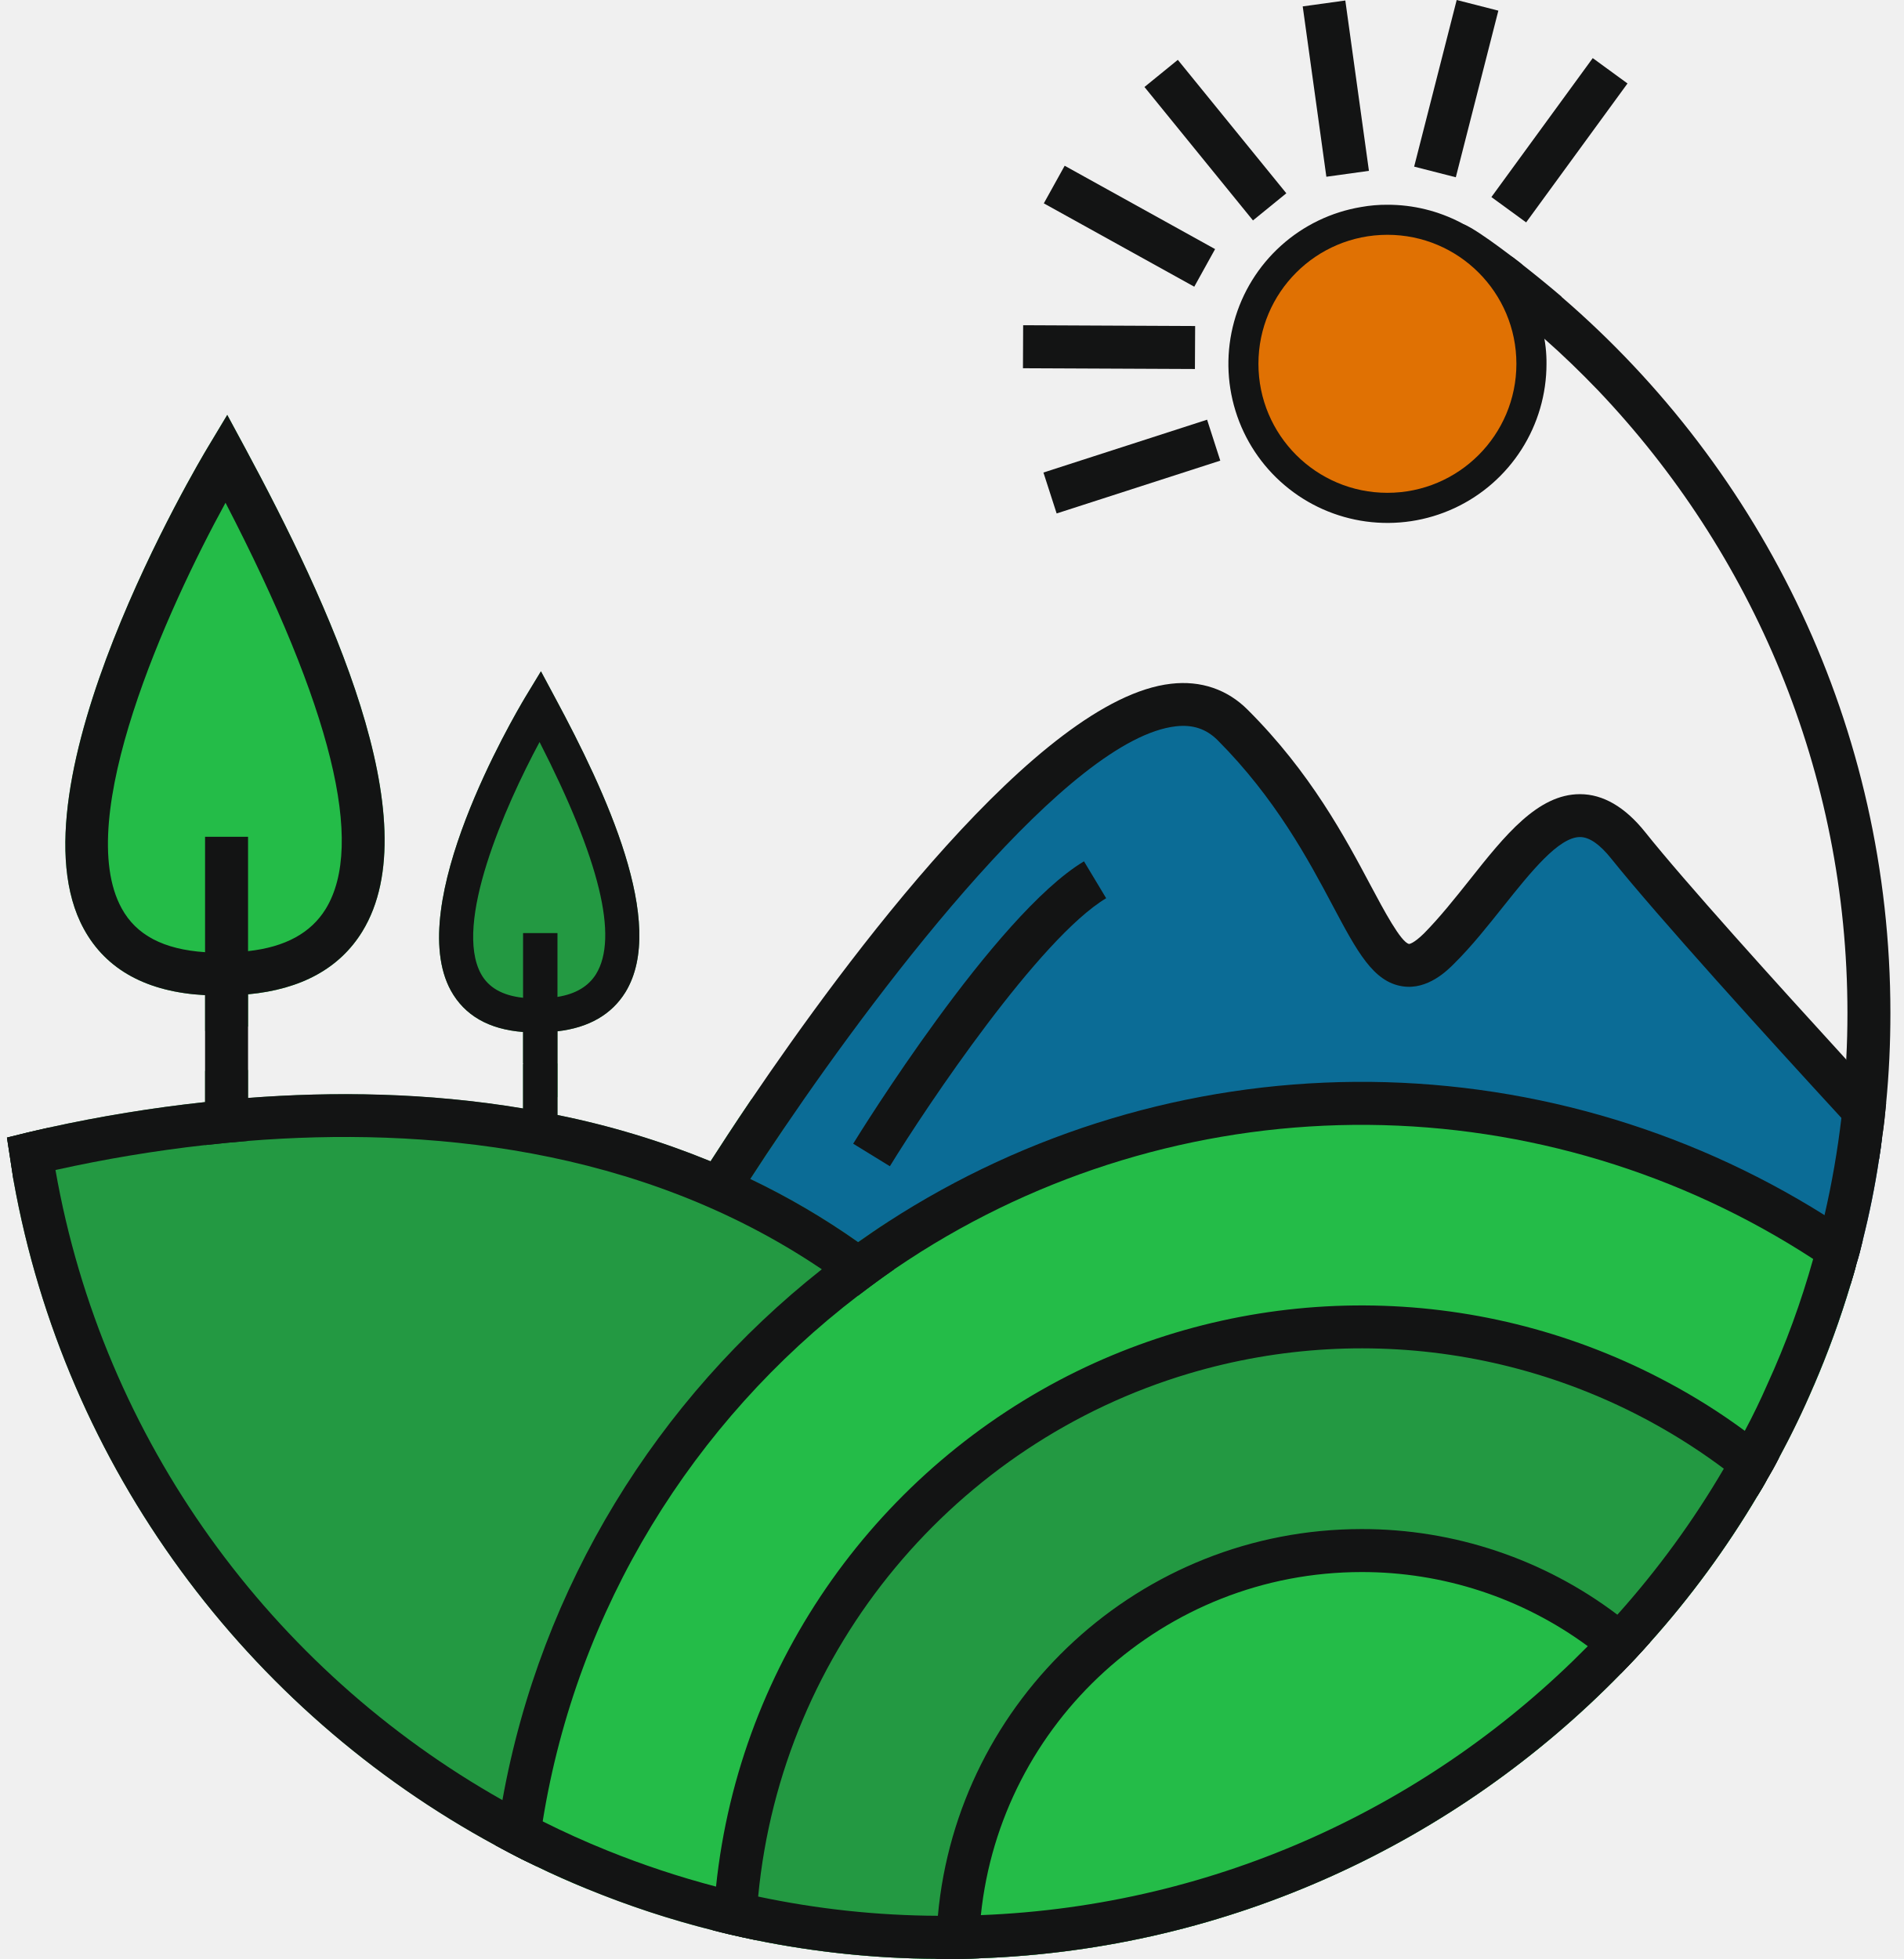
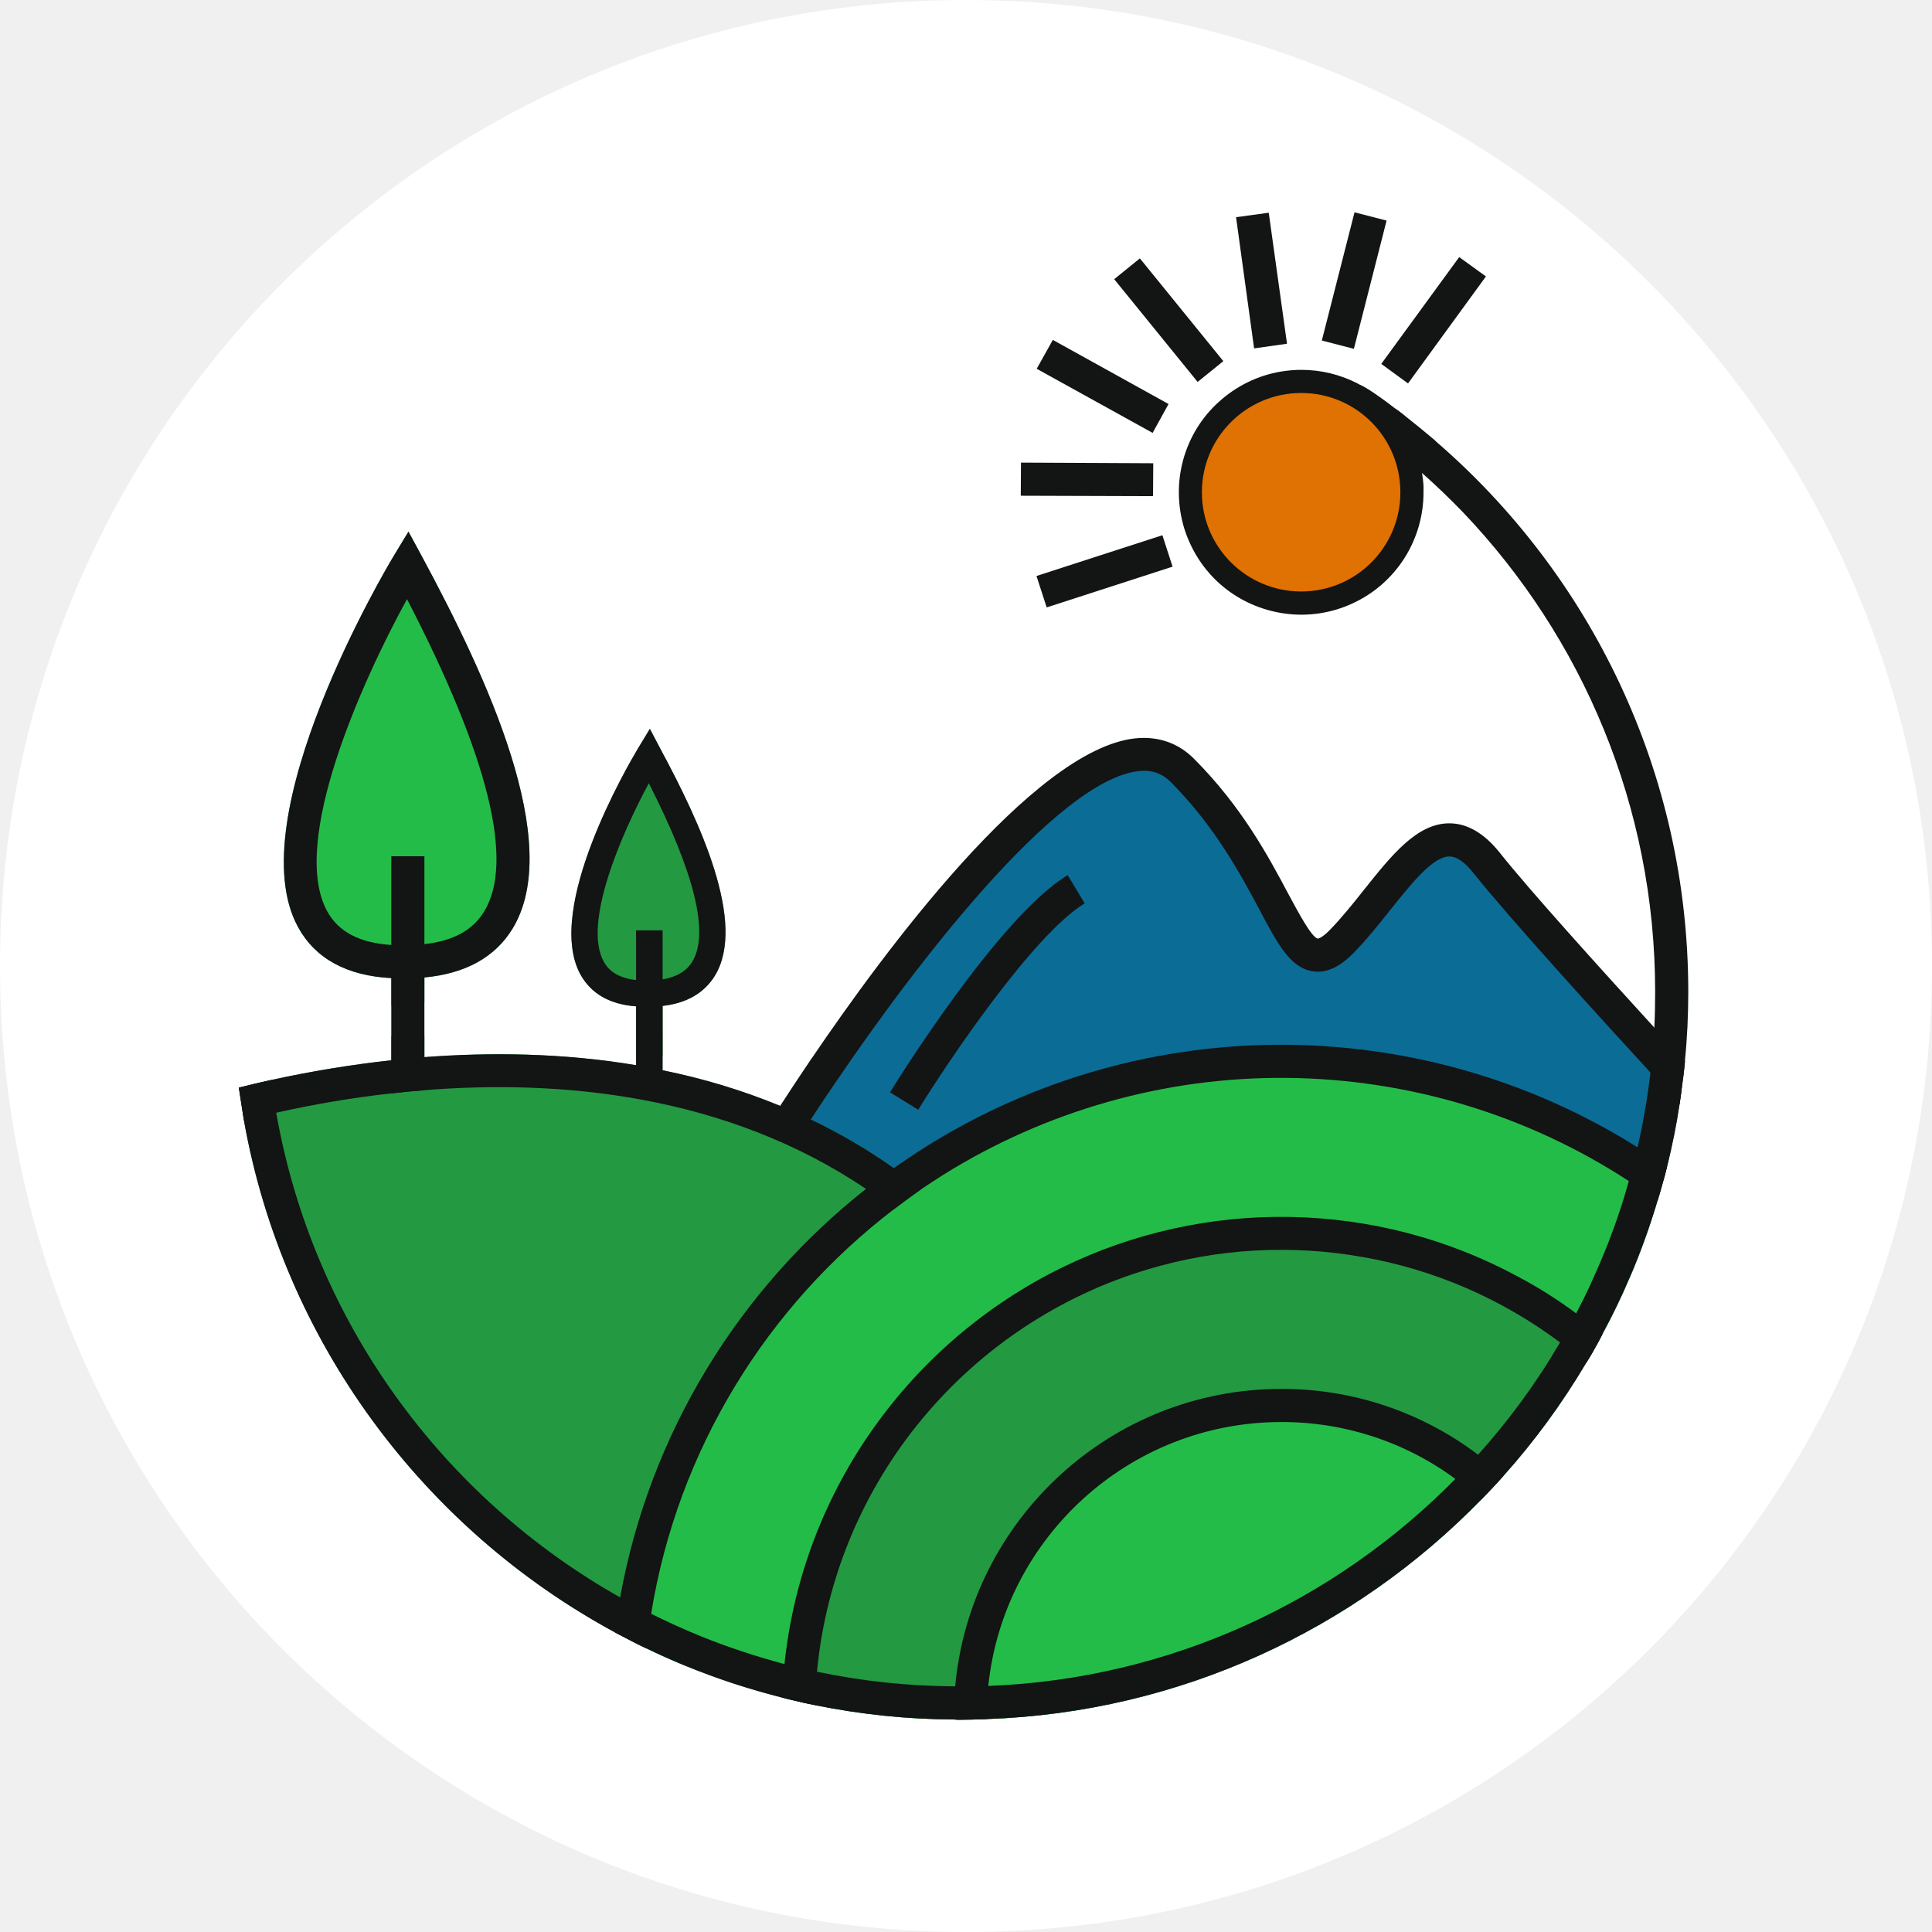
- <svg xmlns="http://www.w3.org/2000/svg" width="69" height="71" viewBox="0 0 69 71" fill="none">
-   <path d="M13.131 33.763C12.314 35.091 10.924 35.858 8.992 36.038V37.204L7.434 37.366V36.068C5.333 35.956 3.85 35.152 3.04 33.668C0.209 28.507 7.232 16.707 7.534 16.208L8.237 15.037L8.885 16.239C11.896 21.831 15.605 29.735 13.131 33.763Z" fill="#24BC48" />
-   <path d="M22.668 35.962C22.169 36.766 21.346 37.246 20.206 37.377V39.765L19.277 39.858V38.562C19.171 38.555 19.065 38.549 18.959 38.536V37.402C17.719 37.309 16.84 36.804 16.341 35.9C14.633 32.777 18.587 26.026 19.04 25.265L19.607 24.33L20.124 25.297C21.945 28.682 24.195 33.475 22.668 35.962Z" fill="#239942" />
-   <path d="M68.221 41.205C68.19 41.472 68.153 41.74 68.109 42.008C67.959 43.005 67.758 43.99 67.517 44.957C67.449 45.25 67.374 45.536 67.286 45.817C67.224 46.068 67.15 46.309 67.074 46.559C66.703 47.799 66.26 49.016 65.747 50.205L64.058 50.174L60.461 50.105L56.403 50.03L43.095 49.779L39.031 49.698L36.263 49.648L31.526 46.637L30.123 45.739L29.406 45.284L25.838 42.916L26.306 42.323L31.902 35.314L35.017 30.95L40.004 26.586L43.119 25.34L44.366 25.963L48.106 30.326L49.976 33.441L51.222 35.311L53.092 32.818L55.586 30.325L57.456 29.702L59.326 30.325L61.819 34.065L64.934 37.18L66.844 39.511L68.221 41.205Z" fill="#0B6C96" />
-   <path d="M33.389 45.362L22.007 67.067L21.278 68.457C20.654 68.202 20.043 67.933 19.445 67.641C19.096 67.479 18.747 67.304 18.41 67.124C18.26 67.042 18.109 66.967 17.968 66.886C8.948 62.005 2.353 53.197 0.489 42.775L0.252 41.229C0.72 41.111 1.231 40.986 1.773 40.868C3.642 40.457 5.531 40.148 7.433 39.943V38.811L8.991 38.779V39.795C12.07 39.559 15.486 39.594 18.958 40.176V38.568L20.205 38.543V40.413C22.103 40.795 23.96 41.357 25.752 42.09C26.089 41.566 26.594 40.787 27.236 39.84L28.414 40.895C27.959 41.561 27.547 42.185 27.192 42.734C28.557 43.383 29.865 44.148 31.102 45.018C31.457 44.767 31.819 44.519 32.186 44.282L33.389 45.362Z" fill="#239942" />
-   <path d="M67.286 45.817C67.224 46.068 67.15 46.309 67.074 46.559C66.425 48.734 65.557 50.837 64.482 52.836C64.344 53.104 64.201 53.366 64.045 53.627C63.939 53.828 63.821 54.02 63.702 54.213C62.581 56.103 61.278 57.88 59.812 59.518C59.47 59.904 59.115 60.285 58.753 60.653C52.8 66.755 44.591 70.651 35.49 70.975C35.072 70.994 34.654 71 34.237 71C34.136 71 34.031 71 33.931 70.994C31.733 70.98 29.541 70.753 27.387 70.314C27.062 70.246 26.738 70.177 26.42 70.103C26.227 70.059 26.034 70.009 25.84 69.959C23.636 69.405 21.493 68.628 19.445 67.64C19.096 67.478 18.747 67.303 18.41 67.123L18.703 65.508L19.432 61.494L22.547 55.884L24.417 52.769L29.404 47.159L30.52 46.523L31.991 45.681L33.77 44.666L37.51 42.172L43.119 40.926L47.483 40.302L55.587 40.926L61.82 42.796L65.56 44.666L65.922 44.909L67.286 45.817Z" fill="#24BC48" />
-   <path d="M64.045 53.628C63.939 53.829 63.821 54.02 63.702 54.214C62.581 56.103 61.278 57.88 59.812 59.518C59.47 59.905 59.115 60.285 58.753 60.653C52.8 66.755 44.591 70.651 35.49 70.975C35.072 70.994 34.654 71 34.237 71C34.136 71 34.031 71 33.931 70.994C31.733 70.981 29.541 70.753 27.387 70.314C27.062 70.246 26.738 70.177 26.42 70.103L26.913 68.974L26.988 68.632L28.159 63.364L30.653 57.131L35.64 52.767L38.755 50.897L43.742 49.027L49.353 47.781L53.716 48.404L58.703 49.651L61.818 52.144L62.747 52.761L64.045 53.628Z" fill="#239942" />
-   <path d="M35.016 70.221L35.64 65.857L38.756 60.871L43.743 57.13L49.976 55.884L54.963 57.754L57.457 59.001L58.703 59.624L54.963 63.364L48.73 67.104L41.873 69.598L36.886 70.221H35.016Z" fill="#24BC48" />
-   <path d="M56.608 10.767C56.602 10.761 56.596 10.755 56.596 10.748C56.135 10.355 55.661 9.969 55.181 9.592H55.175C55.13 9.55 55.082 9.51 55.032 9.474C54.963 9.424 54.895 9.373 54.826 9.318C54.675 9.237 54.52 9.167 54.358 9.1C53.771 8.857 53.148 8.714 52.514 8.676C52.395 8.67 52.276 8.663 52.158 8.663C51.84 8.662 51.523 8.689 51.211 8.745C52.183 9.335 53.123 9.976 54.028 10.665C54.58 10.939 55.065 11.33 55.449 11.812C55.63 11.967 55.804 12.117 55.979 12.279C56.652 12.871 57.294 13.494 57.918 14.143C63.516 20.021 66.962 27.975 66.962 36.714C66.962 37.275 66.949 37.836 66.918 38.397V38.403C66.899 38.777 66.875 39.145 66.844 39.513C66.812 39.849 66.781 40.186 66.743 40.517C66.604 41.702 66.4 42.877 66.132 44.039C66.07 44.332 65.995 44.619 65.921 44.906C65.858 45.148 65.79 45.392 65.72 45.629C65.285 47.185 64.73 48.705 64.058 50.174C63.807 50.748 63.535 51.309 63.242 51.858C63.079 52.163 62.918 52.468 62.749 52.762C62.662 52.918 62.574 53.074 62.481 53.23C61.376 55.119 60.083 56.892 58.623 58.522C58.28 58.908 57.919 59.289 57.55 59.663C51.897 65.403 44.148 69.075 35.553 69.41C35.117 69.434 34.68 69.441 34.237 69.441C34.156 69.441 34.075 69.441 33.994 69.434C31.805 69.425 29.622 69.191 27.48 68.737C27.318 68.706 27.15 68.669 26.988 68.632C26.636 68.551 26.296 68.469 25.953 68.376C24.611 68.024 23.293 67.587 22.007 67.067C21.216 66.749 20.43 66.394 19.67 66.012C19.346 65.85 19.022 65.682 18.704 65.509C18.536 65.422 18.373 65.335 18.212 65.242C9.834 60.519 3.731 52.207 2.011 42.408C1.917 41.897 1.843 41.386 1.774 40.869C1.232 40.987 0.719 41.112 0.253 41.23L0.49 42.776C2.353 53.199 8.949 62.006 17.968 66.887C18.111 66.968 18.261 67.043 18.411 67.124C18.748 67.305 19.096 67.479 19.445 67.641C20.044 67.934 20.655 68.202 21.278 68.458C22.761 69.067 24.286 69.57 25.841 69.96C26.035 70.01 26.227 70.06 26.421 70.104C26.739 70.178 27.063 70.247 27.387 70.315C29.541 70.754 31.733 70.981 33.931 70.994C34.032 71 34.137 71 34.237 71C34.654 71 35.072 70.994 35.49 70.975C44.591 70.651 52.8 66.754 58.753 60.653C59.115 60.285 59.47 59.905 59.812 59.518C61.278 57.88 62.581 56.103 63.702 54.212C63.821 54.019 63.939 53.826 64.045 53.627C64.201 53.365 64.347 53.103 64.482 52.835C64.943 51.981 65.367 51.102 65.747 50.205C66.259 49.016 66.702 47.799 67.073 46.559C67.148 46.308 67.224 46.066 67.285 45.817C67.372 45.536 67.447 45.25 67.515 44.957C67.759 43.991 67.958 43.006 68.108 42.009C68.151 41.741 68.189 41.473 68.22 41.205C68.282 40.8 68.326 40.394 68.364 39.983C68.469 38.905 68.519 37.823 68.519 36.718C68.521 26.356 63.902 17.05 56.608 10.767Z" fill="#131414" />
-   <path d="M56.048 12.898C56.038 12.691 56.015 12.485 55.979 12.281C55.83 11.324 55.44 10.421 54.845 9.657C54.813 9.613 54.776 9.564 54.739 9.52C54.732 9.514 54.726 9.507 54.726 9.501C54.608 9.364 54.489 9.227 54.358 9.102C53.965 8.71 53.516 8.378 53.025 8.118C53.021 8.114 53.017 8.112 53.012 8.111C52.999 8.092 52.975 8.086 52.956 8.074C52.132 7.643 51.217 7.419 50.288 7.421C49.97 7.419 49.653 7.446 49.341 7.502C48.256 7.682 47.245 8.17 46.429 8.906C45.612 9.643 45.023 10.597 44.731 11.657C44.439 12.718 44.456 13.839 44.781 14.89C45.105 15.941 45.724 16.877 46.563 17.587C47.402 18.298 48.427 18.754 49.517 18.901C50.607 19.048 51.716 18.881 52.714 18.418C53.712 17.956 54.556 17.217 55.148 16.29C55.74 15.363 56.054 14.286 56.054 13.187C56.054 13.092 56.054 12.998 56.048 12.898ZM50.288 17.393C49.172 17.393 48.102 16.949 47.313 16.16C46.524 15.371 46.08 14.301 46.08 13.185C46.08 12.069 46.524 10.999 47.313 10.21C48.102 9.421 49.172 8.978 50.288 8.978C50.937 8.975 51.578 9.126 52.158 9.42C52.71 9.694 53.195 10.086 53.579 10.567C54.073 11.186 54.381 11.932 54.47 12.719C54.558 13.505 54.422 14.301 54.078 15.014C53.735 15.727 53.196 16.329 52.526 16.75C51.855 17.17 51.079 17.393 50.288 17.393Z" fill="#131414" />
-   <path d="M32.41 46.004C31.968 46.309 31.532 46.628 31.104 46.959C30.674 46.622 30.231 46.305 29.789 46.004C23.16 41.528 15.337 40.843 8.991 41.35C8.461 41.394 7.936 41.444 7.433 41.501C5.611 41.705 3.8 42.007 2.01 42.405C1.468 42.53 0.955 42.656 0.489 42.773L0.252 41.229C0.72 41.111 1.231 40.986 1.773 40.867C3.642 40.456 5.531 40.148 7.433 39.943C7.938 39.881 8.462 39.831 8.991 39.792C12.07 39.556 15.486 39.591 18.958 40.173C19.182 40.21 19.407 40.254 19.631 40.297L20.205 40.41C22.103 40.792 23.96 41.353 25.752 42.086C26.232 42.287 26.718 42.498 27.192 42.728C28.558 43.38 29.865 44.146 31.102 45.018C31.544 45.331 31.98 45.661 32.41 46.004Z" fill="#131414" />
-   <path d="M68.365 39.983C68.327 40.394 68.284 40.799 68.221 41.204C68.19 41.472 68.153 41.74 68.109 42.008C67.742 41.602 67.274 41.098 66.744 40.518C64.145 37.695 60.074 33.206 58.404 31.123C57.986 30.599 57.606 30.337 57.269 30.337C56.883 30.337 56.434 30.655 55.96 31.129C55.486 31.603 54.988 32.226 54.496 32.843C53.928 33.554 53.349 34.289 52.706 34.925C52.47 35.162 51.752 35.885 50.843 35.748C49.777 35.592 49.191 34.489 48.306 32.824C47.433 31.179 46.23 28.928 44.129 26.822C43.718 26.416 43.238 26.255 42.622 26.323C38.763 26.765 32.112 35.449 28.416 40.891C27.961 41.557 27.549 42.181 27.194 42.73C27.026 42.991 26.87 43.24 26.727 43.471L25.841 42.918L25.405 42.644C25.48 42.52 25.598 42.333 25.754 42.091C26.091 41.568 26.596 40.789 27.238 39.841C30.61 34.867 37.648 25.323 42.447 24.781C43.526 24.656 44.492 24.987 45.228 25.729C47.503 27.997 48.762 30.366 49.684 32.099C50.146 32.966 50.782 34.162 51.075 34.212C51.075 34.212 51.23 34.206 51.611 33.832C52.184 33.252 52.739 32.554 53.275 31.881C54.54 30.285 55.737 28.783 57.264 28.783H57.27C58.1 28.783 58.898 29.244 59.627 30.154C61.048 31.937 64.377 35.621 66.919 38.401V38.407C67.442 38.979 67.935 39.509 68.365 39.983Z" fill="#131414" />
-   <path d="M32.254 42.268L30.924 41.451C31.132 41.114 36.049 33.16 39.29 31.217L40.094 32.554C37.669 34.008 33.61 40.058 32.254 42.268Z" fill="#131414" />
-   <path d="M37.085 11.787L37.078 13.346L43.311 13.374L43.319 11.816L37.085 11.787Z" fill="#131414" />
-   <path d="M43.752 15.211L37.82 17.126L38.299 18.609L44.23 16.695L43.752 15.211Z" fill="#131414" />
-   <path d="M38.59 6.007L37.834 7.37L43.287 10.391L44.042 9.028L38.59 6.007Z" fill="#131414" />
-   <path d="M42.691 2.169L41.482 3.153L45.415 7.989L46.624 7.005L42.691 2.169Z" fill="#131414" />
-   <path d="M48.762 0.018L47.218 0.232L48.075 6.406L49.618 6.192L48.762 0.018Z" fill="#131414" />
-   <path d="M52.799 -1.57647e-05L51.257 6.039L52.767 6.425L54.309 0.386L52.799 -1.57647e-05Z" fill="#131414" />
-   <path d="M57.73 2.106L54.057 7.142L55.316 8.06L58.99 3.025L57.73 2.106Z" fill="#131414" />
-   <path d="M63.241 51.857C62.358 51.206 61.429 50.621 60.461 50.105C57.177 48.343 53.521 47.387 49.795 47.317C46.068 47.246 42.379 48.063 39.031 49.7C31.918 53.185 26.813 60.16 25.953 68.376C25.897 68.899 25.859 69.431 25.84 69.959C26.034 70.009 26.227 70.059 26.42 70.102C26.738 70.177 27.062 70.246 27.387 70.314C27.399 69.784 27.43 69.259 27.48 68.737C28.34 59.724 34.665 52.287 43.095 49.781C46.371 48.805 49.83 48.608 53.196 49.206C56.562 49.805 59.742 51.182 62.48 53.228C62.898 53.54 63.309 53.871 63.702 54.213C63.821 54.02 63.939 53.827 64.045 53.627C64.201 53.366 64.347 53.104 64.482 52.836C64.083 52.493 63.665 52.169 63.241 51.857Z" fill="#131414" />
-   <path d="M58.622 58.521C55.954 56.503 52.699 55.413 49.353 55.418C41.318 55.418 34.705 61.59 33.994 69.436C33.946 69.904 33.923 70.373 33.925 70.843C33.924 70.893 33.926 70.944 33.931 70.994C34.032 71 34.137 71 34.237 71C34.654 71 35.072 70.994 35.49 70.975C35.485 70.931 35.483 70.888 35.484 70.844C35.484 70.358 35.508 69.878 35.552 69.411C36.273 62.435 42.191 56.976 49.353 56.976C52.302 56.972 55.175 57.913 57.55 59.662C57.97 59.968 58.372 60.3 58.753 60.654C59.115 60.286 59.47 59.906 59.812 59.519C59.433 59.166 59.036 58.833 58.622 58.521Z" fill="#131414" />
-   <path d="M66.133 44.041C61.039 40.843 55.138 39.167 49.124 39.21C43.11 39.254 37.234 41.014 32.186 44.284C31.819 44.52 31.457 44.77 31.102 45.019C30.771 45.256 30.441 45.499 30.123 45.742L29.786 46.004C23.833 50.704 19.607 57.486 18.211 65.24C18.117 65.782 18.037 66.331 17.968 66.886C18.111 66.967 18.261 67.042 18.41 67.123C18.747 67.303 19.096 67.478 19.445 67.64C19.501 67.098 19.576 66.549 19.67 66.013C20.916 58.276 25.13 51.527 31.102 46.958C31.245 46.852 31.382 46.746 31.526 46.64C31.819 46.422 32.111 46.21 32.41 46.004C32.735 45.786 33.059 45.568 33.389 45.362C38.242 42.315 43.865 40.722 49.595 40.769C55.324 40.817 60.92 42.504 65.722 45.63C66.183 45.923 66.632 46.233 67.074 46.559C67.15 46.307 67.225 46.066 67.286 45.817C67.374 45.536 67.449 45.25 67.517 44.957C67.062 44.639 66.607 44.334 66.133 44.041Z" fill="#131414" />
-   <path d="M8.991 30.327V41.35C8.461 41.394 7.936 41.444 7.433 41.501V30.327H8.991Z" fill="#131414" />
-   <path d="M8.886 16.239L8.237 15.037L7.534 16.208C7.232 16.707 0.209 28.507 3.039 33.668C3.85 35.152 5.333 35.956 7.434 36.068C7.521 36.074 7.608 36.08 7.702 36.08C7.808 36.087 7.907 36.087 8.007 36.087C8.336 36.09 8.665 36.073 8.992 36.036C10.925 35.856 12.315 35.089 13.131 33.761C15.605 29.735 11.896 21.831 8.886 16.239ZM11.804 32.945C11.268 33.811 10.347 34.323 8.991 34.472C8.575 34.518 8.156 34.535 7.738 34.522C7.632 34.522 7.532 34.516 7.432 34.51C5.93 34.409 4.939 33.893 4.409 32.92C2.626 29.673 6.055 22.086 8.174 18.221C12.021 25.652 13.243 30.601 11.804 32.945Z" fill="#131414" />
-   <path d="M20.206 33.818H18.959V40.924H20.206V33.818Z" fill="#131414" />
-   <path d="M20.125 25.297L19.607 24.33L19.04 25.265C18.587 26.026 14.633 32.777 16.341 35.9C16.84 36.804 17.719 37.306 18.959 37.402C19.062 37.42 19.166 37.428 19.271 37.427H19.457C19.708 37.43 19.958 37.413 20.206 37.377C21.346 37.246 22.169 36.766 22.668 35.962C24.195 33.475 21.945 28.682 20.125 25.297ZM21.602 35.308C21.328 35.744 20.872 36.025 20.206 36.131C19.907 36.177 19.604 36.194 19.301 36.181C19.183 36.175 19.064 36.168 18.959 36.162C18.21 36.081 17.712 35.795 17.437 35.302C16.432 33.482 18.291 29.249 19.557 26.893C21.733 31.151 22.425 33.974 21.602 35.308Z" fill="#131414" />
-   <path d="M55.183 9.596C55.183 9.596 53.63 8.362 53.05 8.124C52.469 7.887 52.47 9.134 52.47 9.134L54.34 9.757L55.183 9.596Z" fill="#131414" />
-   <path d="M50.288 17.861C52.87 17.861 54.963 15.767 54.963 13.185C54.963 10.603 52.87 8.51 50.288 8.51C47.706 8.51 45.613 10.603 45.613 13.185C45.613 15.767 47.706 17.861 50.288 17.861Z" fill="#E07103" />
+ <svg xmlns="http://www.w3.org/2000/svg" version="1.2" baseProfile="tiny-ps" viewBox="0 0 91 91" width="91" height="91">
+   <style>
+ 		tspan { white-space:pre }
+ 		.shp0 { fill: #ffffff } 
+ 		.shp1 { fill: #24bc48 } 
+ 		.shp2 { fill: #239942 } 
+ 		.shp3 { fill: #0b6c96 } 
+ 		.shp4 { fill: #131414 } 
+ 		.shp5 { fill: #e07103 } 
+ 	</style>
+   <path id="Layer 1" class="shp0" d="M45.5 91C20.34 91 0 70.66 0 45.5C0 20.34 20.34 0 45.5 0C70.66 0 91 20.34 91 45.5C91 70.66 70.66 91 45.5 91Z" />
+   <path id="Layer" class="shp1" d="M24.13 43.76C23.31 45.09 21.92 45.86 19.99 46.04L19.99 47.2L18.43 47.37L18.43 46.07C16.33 45.96 14.85 45.15 14.04 43.67C11.21 38.51 18.23 26.71 18.53 26.21L19.24 25.04L19.89 26.24C22.9 31.83 26.61 39.73 24.13 43.76Z" />
+   <path id="Layer" class="shp2" d="M33.67 45.96C33.17 46.77 32.35 47.25 31.21 47.38L31.21 49.76L30.28 49.86L30.28 48.56C30.17 48.56 30.06 48.55 29.96 48.54L29.96 47.4C28.72 47.31 27.84 46.8 27.34 45.9C25.63 42.78 29.59 36.03 30.04 35.27L30.61 34.33L31.12 35.3C32.94 38.68 35.19 43.47 33.67 45.96Z" />
+   <path id="Layer" class="shp3" d="M79.22 51.2C79.19 51.47 79.15 51.74 79.11 52.01C78.96 53.01 78.76 53.99 78.52 54.96C78.45 55.25 78.37 55.54 78.29 55.82C78.22 56.07 78.15 56.31 78.07 56.56C77.7 57.8 77.26 59.02 76.75 60.21L75.06 60.17L71.46 60.11L67.4 60.03L54.09 59.78L50.03 59.7L47.26 59.65L42.53 56.64L41.12 55.74L40.41 55.28L36.84 52.92L37.31 52.32L42.9 45.31L46.02 40.95L51 36.59L54.12 35.34L55.37 35.96L59.11 40.33L60.98 43.44L62.22 45.31L64.09 42.82L66.59 40.32L68.46 39.7L70.33 40.32L72.82 44.06L75.93 47.18L77.84 49.51L79.22 51.2Z" />
+   <path id="Layer" class="shp2" d="M44.39 55.36L33.01 77.07L32.28 78.46C31.65 78.2 31.04 77.93 30.44 77.64C30.1 77.48 29.75 77.3 29.41 77.12C29.26 77.04 29.11 76.97 28.97 76.89C19.95 72.01 13.35 63.2 11.49 52.78L11.25 51.23C11.72 51.11 12.23 50.99 12.77 50.87C14.64 50.46 16.53 50.15 18.43 49.94L18.43 48.81L19.99 48.78L19.99 49.8C23.07 49.56 26.49 49.59 29.96 50.18L29.96 48.57L31.2 48.54L31.2 50.41C33.1 50.8 34.96 51.36 36.75 52.09C37.09 51.57 37.59 50.79 38.24 49.84L39.41 50.89C38.96 51.56 38.55 52.19 38.19 52.73C39.56 53.38 40.87 54.15 42.1 55.02C42.46 54.77 42.82 54.52 43.19 54.28L44.39 55.36Z" />
+   <path id="Layer" class="shp1" d="M78.29 55.82C78.22 56.07 78.15 56.31 78.07 56.56C77.43 58.73 76.56 60.84 75.48 62.84C75.34 63.1 75.2 63.37 75.05 63.63C74.94 63.83 74.82 64.02 74.7 64.21C73.58 66.1 72.28 67.88 70.81 69.52C70.47 69.9 70.11 70.28 69.75 70.65C63.8 76.75 55.59 80.65 46.49 80.97C46.07 80.99 45.65 81 45.24 81C45.14 81 45.03 81 44.93 80.99C42.73 80.98 40.54 80.75 38.39 80.31C38.06 80.25 37.74 80.18 37.42 80.1C37.23 80.06 37.03 80.01 36.84 79.96C34.64 79.4 32.49 78.63 30.44 77.64C30.1 77.48 29.75 77.3 29.41 77.12L29.7 75.51L30.43 71.49L33.55 65.88L35.42 62.77L40.4 57.16L41.52 56.52L42.99 55.68L44.77 54.67L48.51 52.17L54.12 50.93L58.48 50.3L66.59 50.93L72.82 52.8L76.56 54.67L76.92 54.91L78.29 55.82Z" />
+   <path id="Layer" class="shp2" d="M75.05 63.63C74.94 63.83 74.82 64.02 74.7 64.21C73.58 66.1 72.28 67.88 70.81 69.52C70.47 69.9 70.11 70.28 69.75 70.65C63.8 76.75 55.59 80.65 46.49 80.97C46.07 80.99 45.65 81 45.24 81C45.14 81 45.03 81 44.93 80.99C42.73 80.98 40.54 80.75 38.39 80.31C38.06 80.25 37.74 80.18 37.42 80.1L37.91 78.97L37.99 78.63L39.16 73.36L41.65 67.13L46.64 62.77L49.75 60.9L54.74 59.03L60.35 57.78L64.72 58.4L69.7 59.65L72.82 62.14L73.75 62.76L75.05 63.63Z" />
+   <path id="Layer" class="shp1" d="M46.02 80.22L46.64 75.86L49.76 70.87L54.74 67.13L60.98 65.88L65.96 67.75L68.46 69L69.7 69.62L65.96 73.36L59.73 77.1L52.87 79.6L47.89 80.22L46.02 80.22Z" />
+   <path id="Layer" class="shp4" d="M67.61 20.77C67.6 20.76 67.6 20.75 67.6 20.75C67.14 20.36 66.66 19.97 66.18 19.59L66.18 19.59C66.13 19.55 66.08 19.51 66.03 19.47C65.96 19.42 65.89 19.37 65.83 19.32C65.68 19.24 65.52 19.17 65.36 19.1C64.77 18.86 64.15 18.71 63.51 18.68C63.4 18.67 63.28 18.66 63.16 18.66C62.84 18.66 62.52 18.69 62.21 18.74C63.18 19.33 64.12 19.98 65.03 20.66C65.58 20.94 66.06 21.33 66.45 21.81C66.63 21.97 66.8 22.12 66.98 22.28C67.65 22.87 68.29 23.49 68.92 24.14C74.52 30.02 77.96 37.97 77.96 46.71C77.96 47.27 77.95 47.84 77.92 48.4L77.92 48.4C77.9 48.78 77.87 49.14 77.84 49.51C77.81 49.85 77.78 50.19 77.74 50.52C77.6 51.7 77.4 52.88 77.13 54.04C77.07 54.33 77 54.62 76.92 54.91C76.86 55.15 76.79 55.39 76.72 55.63C76.29 57.19 75.73 58.7 75.06 60.17C74.81 60.75 74.53 61.31 74.24 61.86C74.08 62.16 73.92 62.47 73.75 62.76C73.66 62.92 73.57 63.07 73.48 63.23C72.38 65.12 71.08 66.89 69.62 68.52C69.28 68.91 68.92 69.29 68.55 69.66C62.9 75.4 55.15 79.08 46.55 79.41C46.12 79.43 45.68 79.44 45.24 79.44C45.16 79.44 45.08 79.44 44.99 79.43C42.8 79.42 40.62 79.19 38.48 78.74C38.32 78.71 38.15 78.67 37.99 78.63C37.64 78.55 37.3 78.47 36.95 78.38C35.61 78.02 34.29 77.59 33.01 77.07C32.22 76.75 31.43 76.39 30.67 76.01C30.35 75.85 30.02 75.68 29.7 75.51C29.54 75.42 29.37 75.33 29.21 75.24C20.83 70.52 14.73 62.21 13.01 52.41C12.92 51.9 12.84 51.39 12.77 50.87C12.23 50.99 11.72 51.11 11.25 51.23L11.49 52.78C13.35 63.2 19.95 72.01 28.97 76.89C29.11 76.97 29.26 77.04 29.41 77.12C29.75 77.3 30.1 77.48 30.45 77.64C31.04 77.93 31.65 78.2 32.28 78.46C33.76 79.07 35.29 79.57 36.84 79.96C37.03 80.01 37.23 80.06 37.42 80.1C37.74 80.18 38.06 80.25 38.39 80.32C40.54 80.75 42.73 80.98 44.93 80.99C45.03 81 45.14 81 45.24 81C45.65 81 46.07 80.99 46.49 80.97C55.59 80.65 63.8 76.75 69.75 70.65C70.11 70.28 70.47 69.9 70.81 69.52C72.28 67.88 73.58 66.1 74.7 64.21C74.82 64.02 74.94 63.83 75.05 63.63C75.2 63.36 75.35 63.1 75.48 62.83C75.94 61.98 76.37 61.1 76.75 60.2C77.26 59.02 77.7 57.8 78.07 56.56C78.15 56.31 78.22 56.07 78.28 55.82C78.37 55.54 78.45 55.25 78.52 54.96C78.76 53.99 78.96 53.01 79.11 52.01C79.15 51.74 79.19 51.47 79.22 51.2C79.28 50.8 79.33 50.39 79.36 49.98C79.47 48.9 79.52 47.82 79.52 46.72C79.52 36.36 74.9 27.05 67.61 20.77Z" />
+   <path id="Layer" fill-rule="evenodd" class="shp4" d="M67.05 23.19C67.05 24.29 66.74 25.36 66.15 26.29C65.56 27.22 64.71 27.96 63.71 28.42C62.72 28.88 61.61 29.05 60.52 28.9C59.43 28.75 58.4 28.3 57.56 27.59C56.72 26.88 56.11 25.94 55.78 24.89C55.46 23.84 55.44 22.72 55.73 21.66C56.02 20.6 56.61 19.64 57.43 18.91C58.25 18.17 59.26 17.68 60.34 17.5C60.65 17.45 60.97 17.42 61.29 17.42C62.22 17.42 63.13 17.64 63.96 18.07C63.97 18.09 64 18.09 64.01 18.11C64.02 18.11 64.02 18.11 64.02 18.12C64.52 18.38 64.97 18.71 65.36 19.1C65.49 19.23 65.61 19.36 65.73 19.5C65.73 19.51 65.73 19.51 65.74 19.52C65.78 19.56 65.81 19.61 65.84 19.66C66.44 20.42 66.83 21.32 66.98 22.28C67.01 22.49 67.04 22.69 67.05 22.9C67.05 23 67.05 23.09 67.05 23.19ZM63.53 26.75C64.2 26.33 64.73 25.73 65.08 25.01C65.42 24.3 65.56 23.51 65.47 22.72C65.38 21.93 65.07 21.19 64.58 20.57C64.19 20.09 63.71 19.69 63.16 19.42C62.58 19.13 61.94 18.97 61.29 18.98C60.17 18.98 59.1 19.42 58.31 20.21C57.52 21 57.08 22.07 57.08 23.19C57.08 24.3 57.52 25.37 58.31 26.16C59.1 26.95 60.17 27.39 61.29 27.39C62.08 27.39 62.86 27.17 63.53 26.75Z" />
+   <path id="Layer" class="shp4" d="M43.41 56C42.97 56.31 42.53 56.63 42.1 56.96C41.67 56.62 41.23 56.31 40.79 56C34.16 51.53 26.34 50.84 19.99 51.35C19.46 51.39 18.94 51.44 18.43 51.5C16.61 51.7 14.8 52.01 13.01 52.41C12.47 52.53 11.96 52.66 11.49 52.77L11.25 51.23C11.72 51.11 12.23 50.99 12.77 50.87C14.64 50.46 16.53 50.15 18.43 49.94C18.94 49.88 19.46 49.83 19.99 49.79C23.07 49.56 26.49 49.59 29.96 50.17C30.18 50.21 30.41 50.25 30.63 50.3L31.2 50.41C33.1 50.79 34.96 51.35 36.75 52.09C37.23 52.29 37.72 52.5 38.19 52.73C39.56 53.38 40.87 54.15 42.1 55.02C42.54 55.33 42.98 55.66 43.41 56Z" />
+   <path id="Layer" class="shp4" d="M79.37 49.98C79.33 50.39 79.28 50.8 79.22 51.2C79.19 51.47 79.15 51.74 79.11 52.01C78.74 51.6 78.27 51.1 77.74 50.52C75.14 47.69 71.07 43.21 69.4 41.12C68.99 40.6 68.61 40.34 68.27 40.34C67.88 40.34 67.43 40.66 66.96 41.13C66.49 41.6 65.99 42.23 65.5 42.84C64.93 43.55 64.35 44.29 63.71 44.93C63.47 45.16 62.75 45.89 61.84 45.75C60.78 45.59 60.19 44.49 59.31 42.82C58.43 41.18 57.23 38.93 55.13 36.82C54.72 36.42 54.24 36.25 53.62 36.32C49.76 36.77 43.11 45.45 39.42 50.89C38.96 51.56 38.55 52.18 38.19 52.73C38.03 52.99 37.87 53.24 37.73 53.47L36.84 52.92L36.41 52.64C36.48 52.52 36.6 52.33 36.75 52.09C37.09 51.57 37.6 50.79 38.24 49.84C41.61 44.87 48.65 35.32 53.45 34.78C54.53 34.66 55.49 34.99 56.23 35.73C58.5 38 59.76 40.37 60.68 42.1C61.15 42.97 61.78 44.16 62.07 44.21C62.07 44.21 62.23 44.21 62.61 43.83C63.18 43.25 63.74 42.55 64.27 41.88C65.54 40.29 66.74 38.78 68.26 38.78L68.27 38.78C69.1 38.78 69.9 39.24 70.63 40.15C72.05 41.94 75.38 45.62 77.92 48.4L77.92 48.41C78.44 48.98 78.93 49.51 79.37 49.98Z" />
+   <path id="Layer" class="shp4" d="M43.25 52.27L41.92 51.45C42.13 51.11 47.05 43.16 50.29 41.22L51.09 42.55C48.67 44.01 44.61 50.06 43.25 52.27Z" />
+   <path id="Layer" class="shp4" d="M48.09 21.79L48.08 23.35L54.31 23.37L54.32 21.82L48.09 21.79Z" />
+   <path id="Layer" class="shp4" d="M54.75 25.21L48.82 27.13L49.3 28.61L55.23 26.69L54.75 25.21Z" />
+   <path id="Layer" class="shp4" d="M49.59 16.01L48.83 17.37L54.29 20.39L55.04 19.03L49.59 16.01Z" />
+   <path id="Layer" class="shp4" d="M53.69 12.17L52.48 13.15L56.41 17.99L57.62 17.01L53.69 12.17Z" />
+   <path id="Layer" class="shp4" d="M59.76 10.02L58.22 10.23L59.07 16.41L60.62 16.19L59.76 10.02Z" />
+   <path id="Layer" class="shp4" d="M63.8 10L62.26 16.04L63.77 16.43L65.31 10.39L63.8 10Z" />
+   <path id="Layer" class="shp4" d="M68.73 12.11L65.06 17.14L66.32 18.06L69.99 13.02L68.73 12.11Z" />
+   <path id="Layer" class="shp4" d="M74.24 61.86C73.36 61.21 72.43 60.62 71.46 60.11C68.18 58.34 64.52 57.39 60.79 57.32C57.07 57.25 53.38 58.06 50.03 59.7C42.92 63.18 37.81 70.16 36.95 78.38C36.9 78.9 36.86 79.43 36.84 79.96C37.03 80.01 37.23 80.06 37.42 80.1C37.74 80.18 38.06 80.25 38.39 80.31C38.4 79.78 38.43 79.26 38.48 78.74C39.34 69.72 45.66 62.29 54.09 59.78C57.37 58.8 60.83 58.61 64.2 59.21C67.56 59.8 70.74 61.18 73.48 63.23C73.9 63.54 74.31 63.87 74.7 64.21C74.82 64.02 74.94 63.83 75.05 63.63C75.2 63.37 75.35 63.1 75.48 62.84C75.08 62.49 74.66 62.17 74.24 61.86Z" />
+   <path id="Layer" class="shp4" d="M69.62 68.52C66.95 66.5 63.7 65.41 60.35 65.42C52.32 65.42 45.7 71.59 44.99 79.44C44.95 79.9 44.92 80.37 44.93 80.84C44.92 80.89 44.93 80.94 44.93 80.99C45.03 81 45.14 81 45.24 81C45.65 81 46.07 80.99 46.49 80.97C46.48 80.93 46.48 80.89 46.48 80.84C46.48 80.36 46.51 79.88 46.55 79.41C47.27 72.44 53.19 66.98 60.35 66.98C63.3 66.97 66.18 67.91 68.55 69.66C68.97 69.97 69.37 70.3 69.75 70.65C70.11 70.29 70.47 69.91 70.81 69.52C70.43 69.17 70.04 68.83 69.62 68.52Z" />
+   <path id="Layer" class="shp4" d="M77.13 54.04C72.04 50.84 66.14 49.17 60.12 49.21C54.11 49.25 48.23 51.01 43.19 54.28C42.82 54.52 42.46 54.77 42.1 55.02C41.77 55.26 41.44 55.5 41.12 55.74L40.79 56C34.83 60.7 30.61 67.49 29.21 75.24C29.12 75.78 29.04 76.33 28.97 76.89C29.11 76.97 29.26 77.04 29.41 77.12C29.75 77.3 30.1 77.48 30.44 77.64C30.5 77.1 30.58 76.55 30.67 76.01C31.92 68.28 36.13 61.53 42.1 56.96C42.24 56.85 42.38 56.75 42.53 56.64C42.82 56.42 43.11 56.21 43.41 56C43.73 55.79 44.06 55.57 44.39 55.36C49.24 52.32 54.87 50.72 60.59 50.77C66.32 50.82 71.92 52.5 76.72 55.63C77.18 55.92 77.63 56.23 78.07 56.56C78.15 56.31 78.22 56.07 78.29 55.82C78.37 55.54 78.45 55.25 78.52 54.96C78.06 54.64 77.61 54.33 77.13 54.04Z" />
+   <path id="Layer" class="shp4" d="M19.99 40.33L19.99 51.35C19.46 51.39 18.94 51.44 18.43 51.5L18.43 40.33L19.99 40.33Z" />
+   <path id="Layer" fill-rule="evenodd" class="shp4" d="M24.13 43.76C23.31 45.09 21.92 45.86 19.99 46.04C19.67 46.07 19.34 46.09 19.01 46.09C18.91 46.09 18.81 46.09 18.7 46.08C18.61 46.08 18.52 46.07 18.43 46.07C16.33 45.96 14.85 45.15 14.04 43.67C11.21 38.51 18.23 26.71 18.53 26.21L19.24 25.04L19.89 26.24C22.9 31.83 26.61 39.73 24.13 43.76ZM19.17 28.22C17.05 32.09 13.63 39.67 15.41 42.92C15.94 43.89 16.93 44.41 18.43 44.51C18.53 44.52 18.63 44.52 18.74 44.52C19.16 44.53 19.57 44.52 19.99 44.47C21.35 44.32 22.27 43.81 22.8 42.94C24.24 40.6 23.02 35.65 19.17 28.22Z" />
+   <path id="Layer" class="shp4" d="M31.21 43.82L29.96 43.82L29.96 50.92L31.21 50.92L31.21 43.82Z" />
+   <path id="Layer" fill-rule="evenodd" class="shp4" d="M33.67 45.96C33.17 46.77 32.35 47.25 31.21 47.38C30.96 47.41 30.71 47.43 30.46 47.43L30.27 47.43C30.17 47.43 30.06 47.42 29.96 47.4C28.72 47.31 27.84 46.8 27.34 45.9C25.63 42.78 29.59 36.03 30.04 35.27L30.61 34.33L31.12 35.3C32.94 38.68 35.19 43.47 33.67 45.96ZM30.56 36.89C29.29 39.25 27.43 43.48 28.44 45.3C28.71 45.79 29.21 46.08 29.96 46.16C30.06 46.17 30.18 46.17 30.3 46.18C30.6 46.19 30.91 46.18 31.21 46.13C31.87 46.02 32.33 45.74 32.6 45.31C33.42 43.97 32.73 41.15 30.56 36.89Z" />
+   <path id="Layer" class="shp4" d="M66.18 19.6C66.18 19.6 64.63 18.36 64.05 18.12C63.47 17.89 63.47 19.13 63.47 19.13L65.34 19.76L66.18 19.6Z" />
+   <path id="Layer" class="shp5" d="M61.29 27.86C63.87 27.86 65.96 25.77 65.96 23.19C65.96 20.6 63.87 18.51 61.29 18.51C58.71 18.51 56.61 20.6 56.61 23.19C56.61 25.77 58.71 27.86 61.29 27.86Z" />
</svg>
